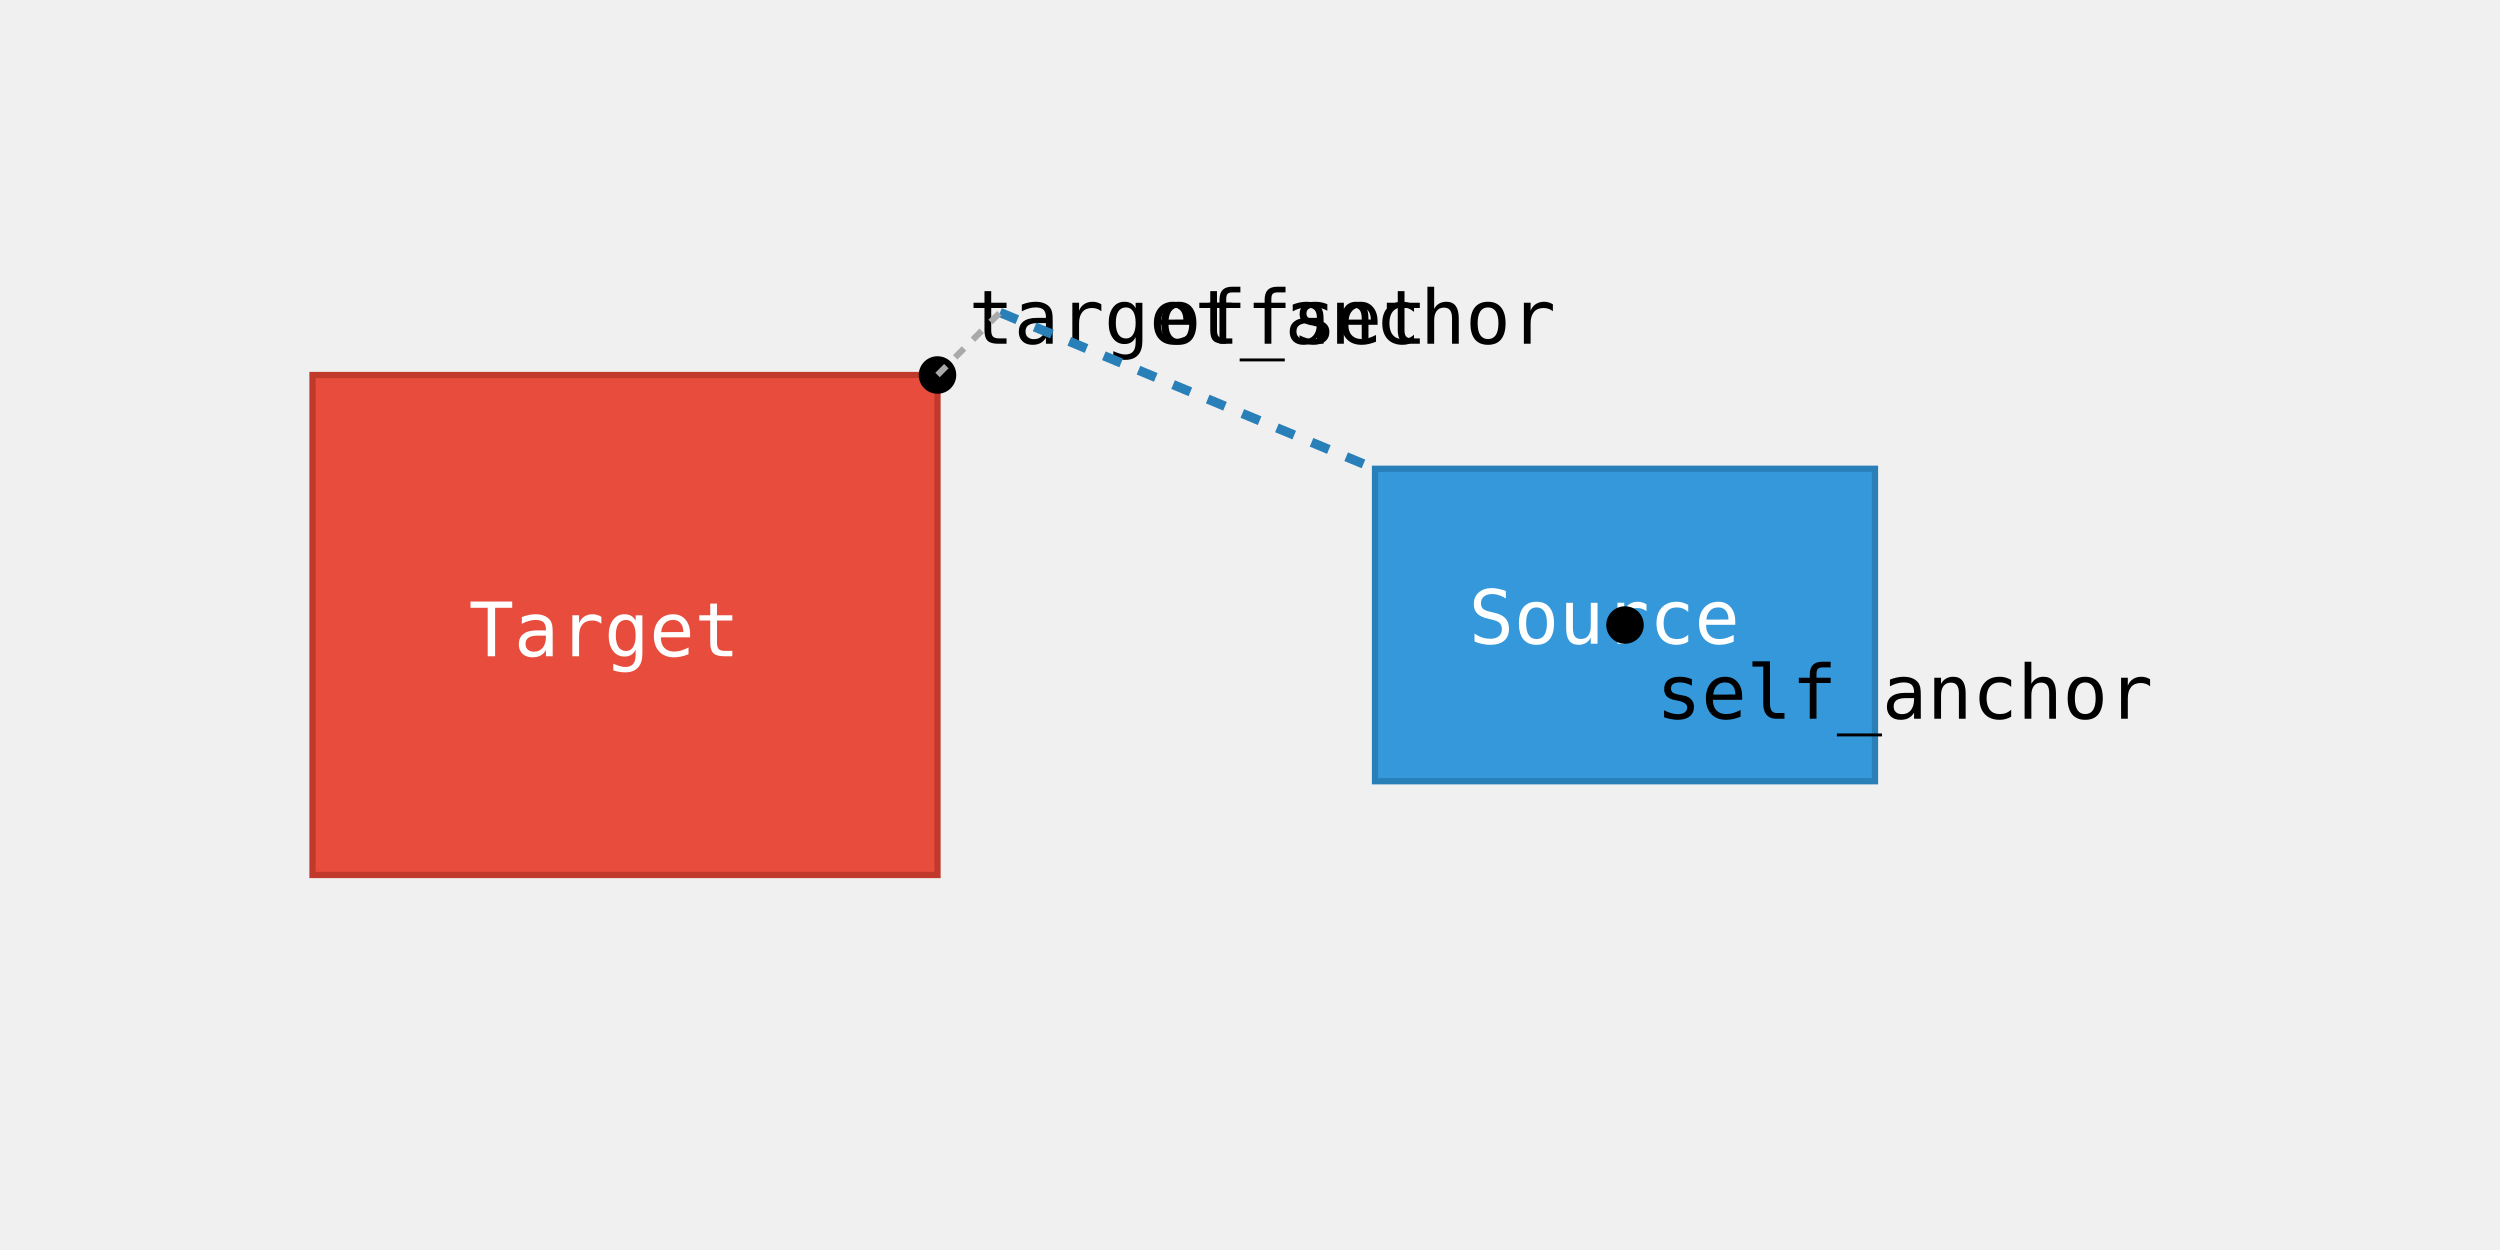
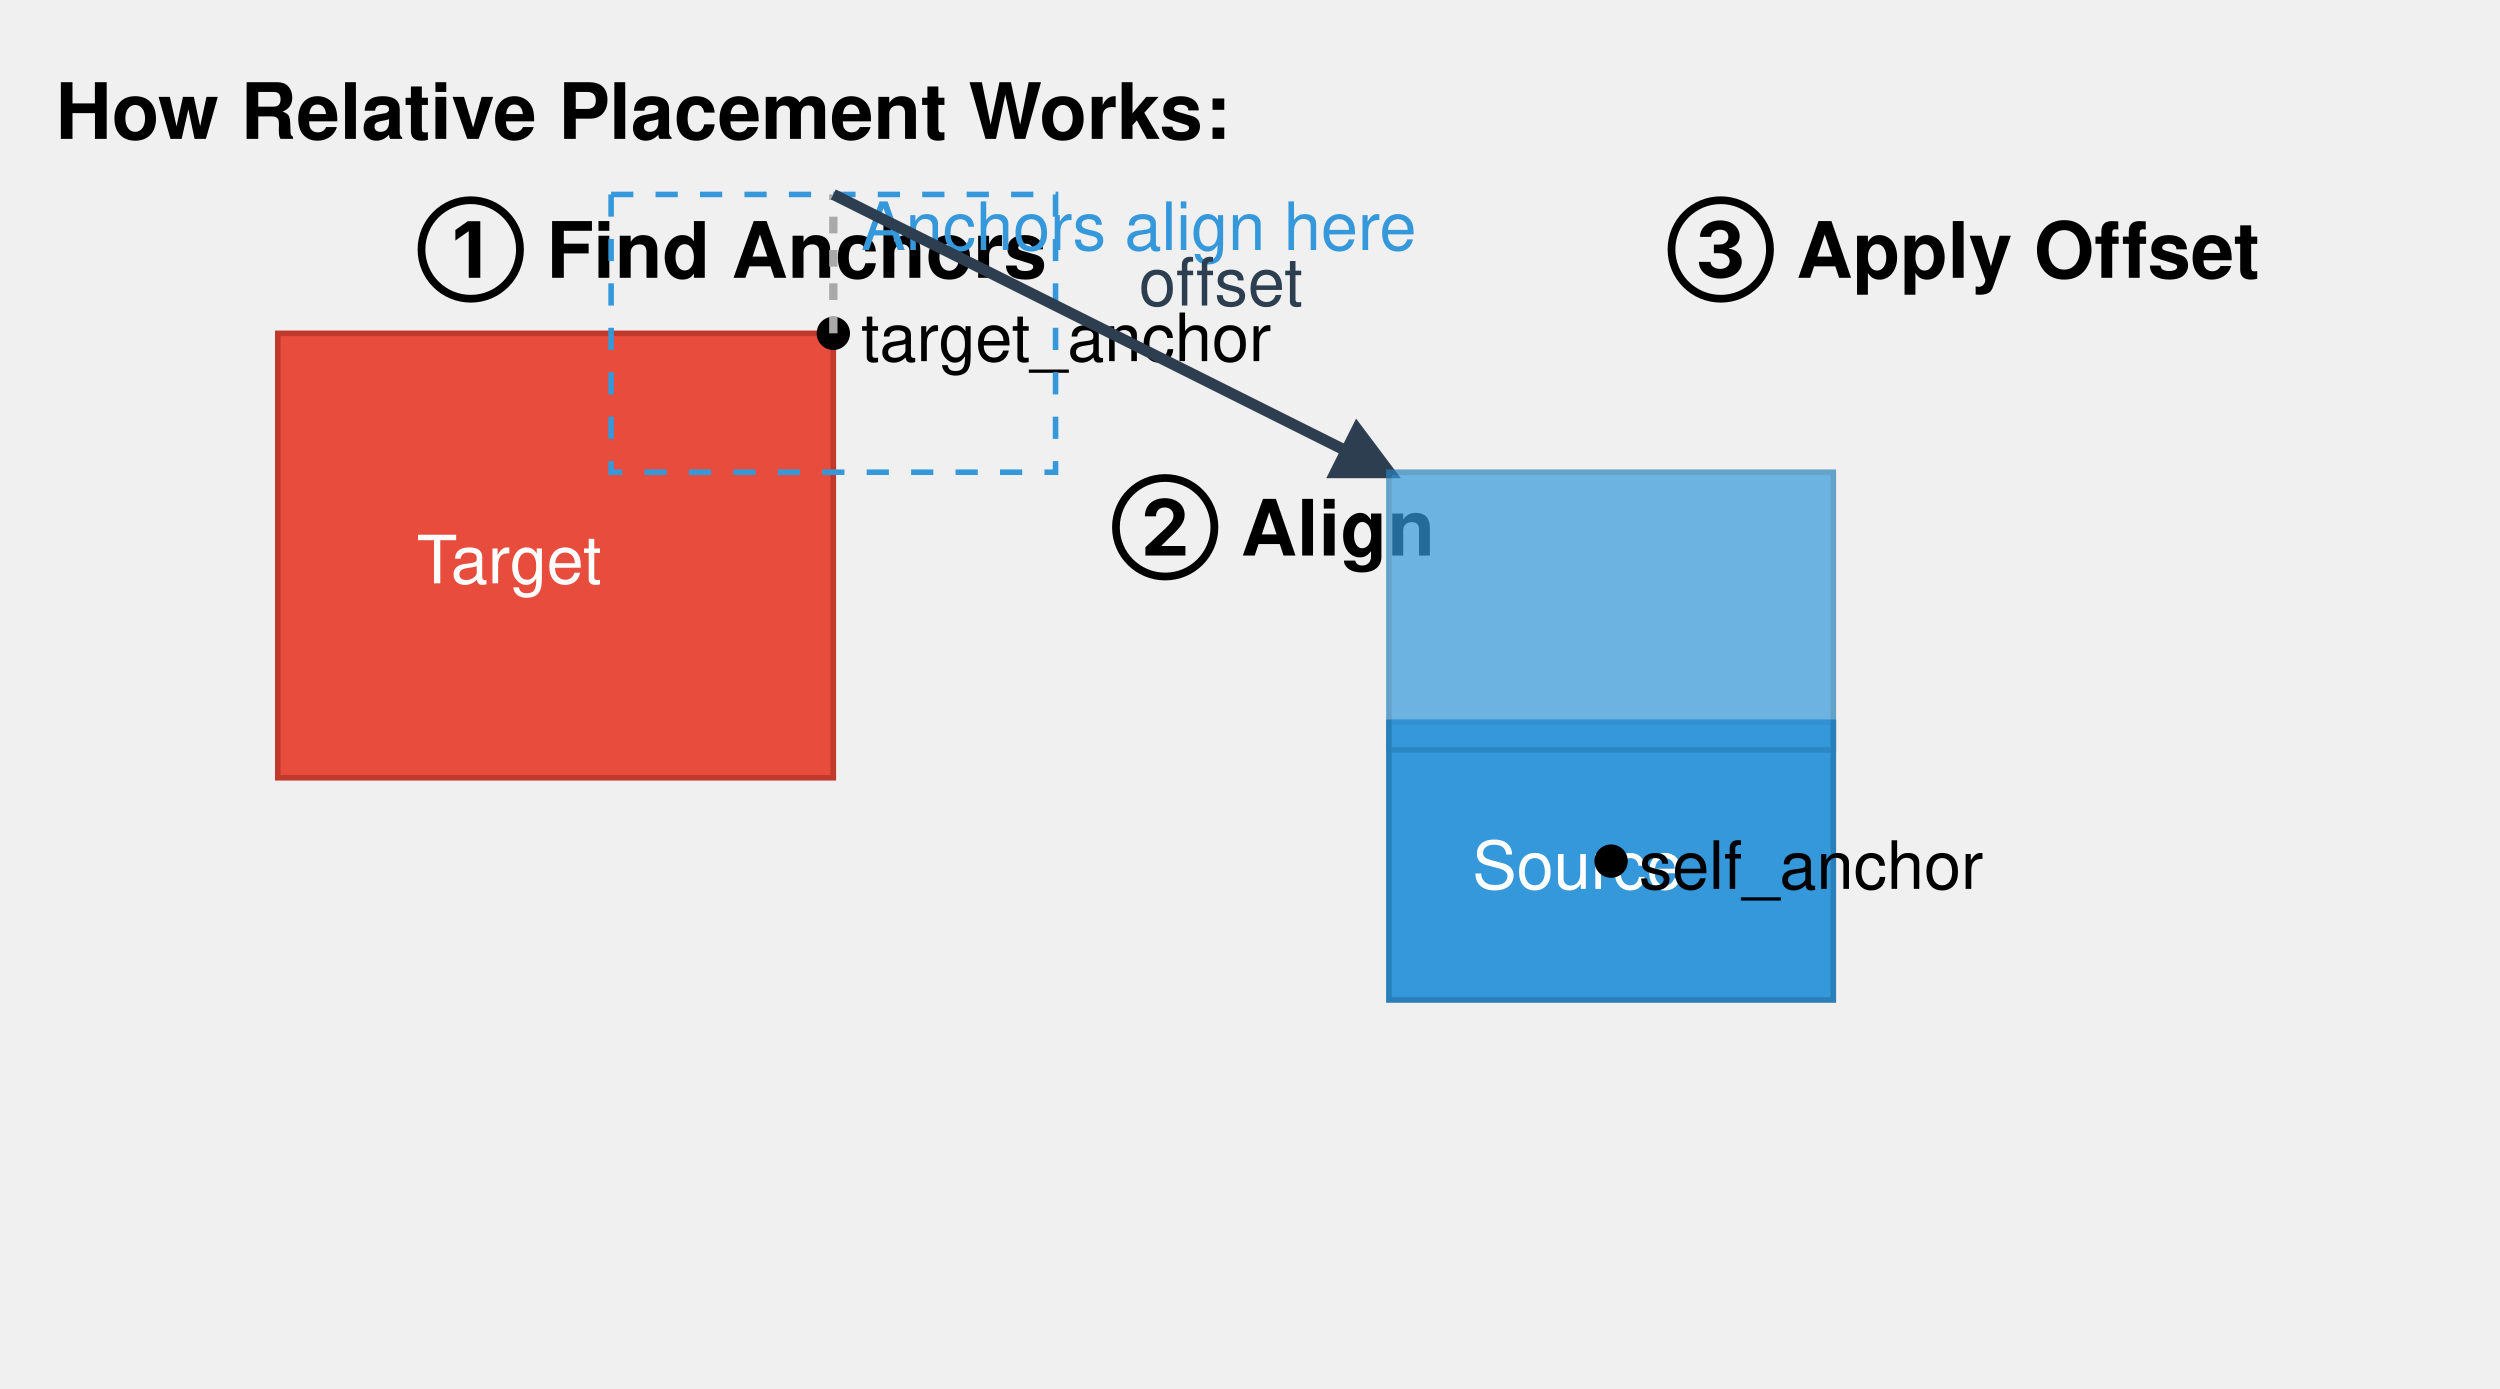
- <svg xmlns="http://www.w3.org/2000/svg" width="400" height="200">
+ <svg xmlns="http://www.w3.org/2000/svg" width="450" height="250">
  <defs>
    <style>
      .target {
        fill: #E74C3C;
        stroke: #C0392B;
      }

      .source {
        fill: #3498DB;
        stroke: #2980B9;
      }

+       .ghost {
+         fill: none;
+         stroke: #3498DB;
+         stroke-dasharray: 4, 4;
+       }
+ 
      .label {
-         font-family: monospace;
+         font-family: -apple-system, BlinkMacSystemFont, 'Segoe UI', Helvetica, Arial, sans-serif;
        font-size: 12px;
+       }
+ 
+       .step-label {
+         font-family: -apple-system, BlinkMacSystemFont, 'Segoe UI', Helvetica, Arial, sans-serif;
+         font-size: 14px;
+         font-weight: bold;
      }

      .anchor-dot {
        fill: black;
      }

      .line {
        stroke: #a9a9a9;
-         stroke-width: 1;
-         stroke-dasharray: 2, 2;
+         stroke-width: 1.5;
+         stroke-dasharray: 3, 3;
+       }
+ 
+       .offset-arrow {
+         stroke: #2c3e50;
+         stroke-width: 2;
+         marker-end: url(#arrowhead);
      }
    </style>
+     <marker id="arrowhead" viewBox="0 0 10 10" refX="8" refY="5" markerWidth="6" markerHeight="6" orient="auto-start-reverse">
+       <path d="M 0 0 L 10 5 L 0 10 z" fill="#2c3e50" />
+     </marker>
  </defs>
+   <text x="10" y="25" class="step-label">How Relative Placement Works:</text>
+   <text x="75" y="50" class="step-label">① Find Anchors</text>
  <rect x="50" y="60" width="100" height="80" class="target" />
  <text x="75" y="105" fill="white" class="label">Target</text>
  <circle cx="150" cy="60" r="3" class="anchor-dot" />
-   <text x="155" y="55" class="label">target_anchor</text>
-   <rect x="220" y="75" width="80" height="50" class="source" />
-   <text x="235" y="103" fill="white" class="label">Source</text>
-   <circle cx="260" cy="100" r="3" class="anchor-dot" />
-   <text x="265" y="115" class="label">self_anchor</text>
-   <path d="M 160 50 L 220 75" stroke="#2980B9" stroke-width="1.5" stroke-dasharray="3,3" />
-   <text x="185" y="55" class="label">offset</text>
-   <path d="M 150 60 L 160 50" class="line" />
+   <text x="155" y="65" class="label">target_anchor</text>
+   <rect x="250" y="130" width="80" height="50" class="source" />
+   <text x="265" y="160" fill="white" class="label">Source</text>
+   <circle cx="290" cy="155" r="3" class="anchor-dot" />
+   <text x="295" y="160" class="label">self_anchor</text>
+   <text x="200" y="100" class="step-label">② Align</text>
+   <rect x="110" y="35" width="80" height="50" class="ghost" />
+   <path d="M 150 60 L 150 35" class="line" />
+   <text x="155" y="45" class="label" fill="#3498DB">Anchors align here</text>
+   <text x="300" y="50" class="step-label">③ Apply Offset</text>
+   <path d="M 150 35 L 250 85" class="offset-arrow" />
+   <text x="205" y="55" class="label" fill="#2c3e50">offset</text>
+   <rect x="250" y="85" width="80" height="50" class="source" opacity="0.7" />
</svg>
